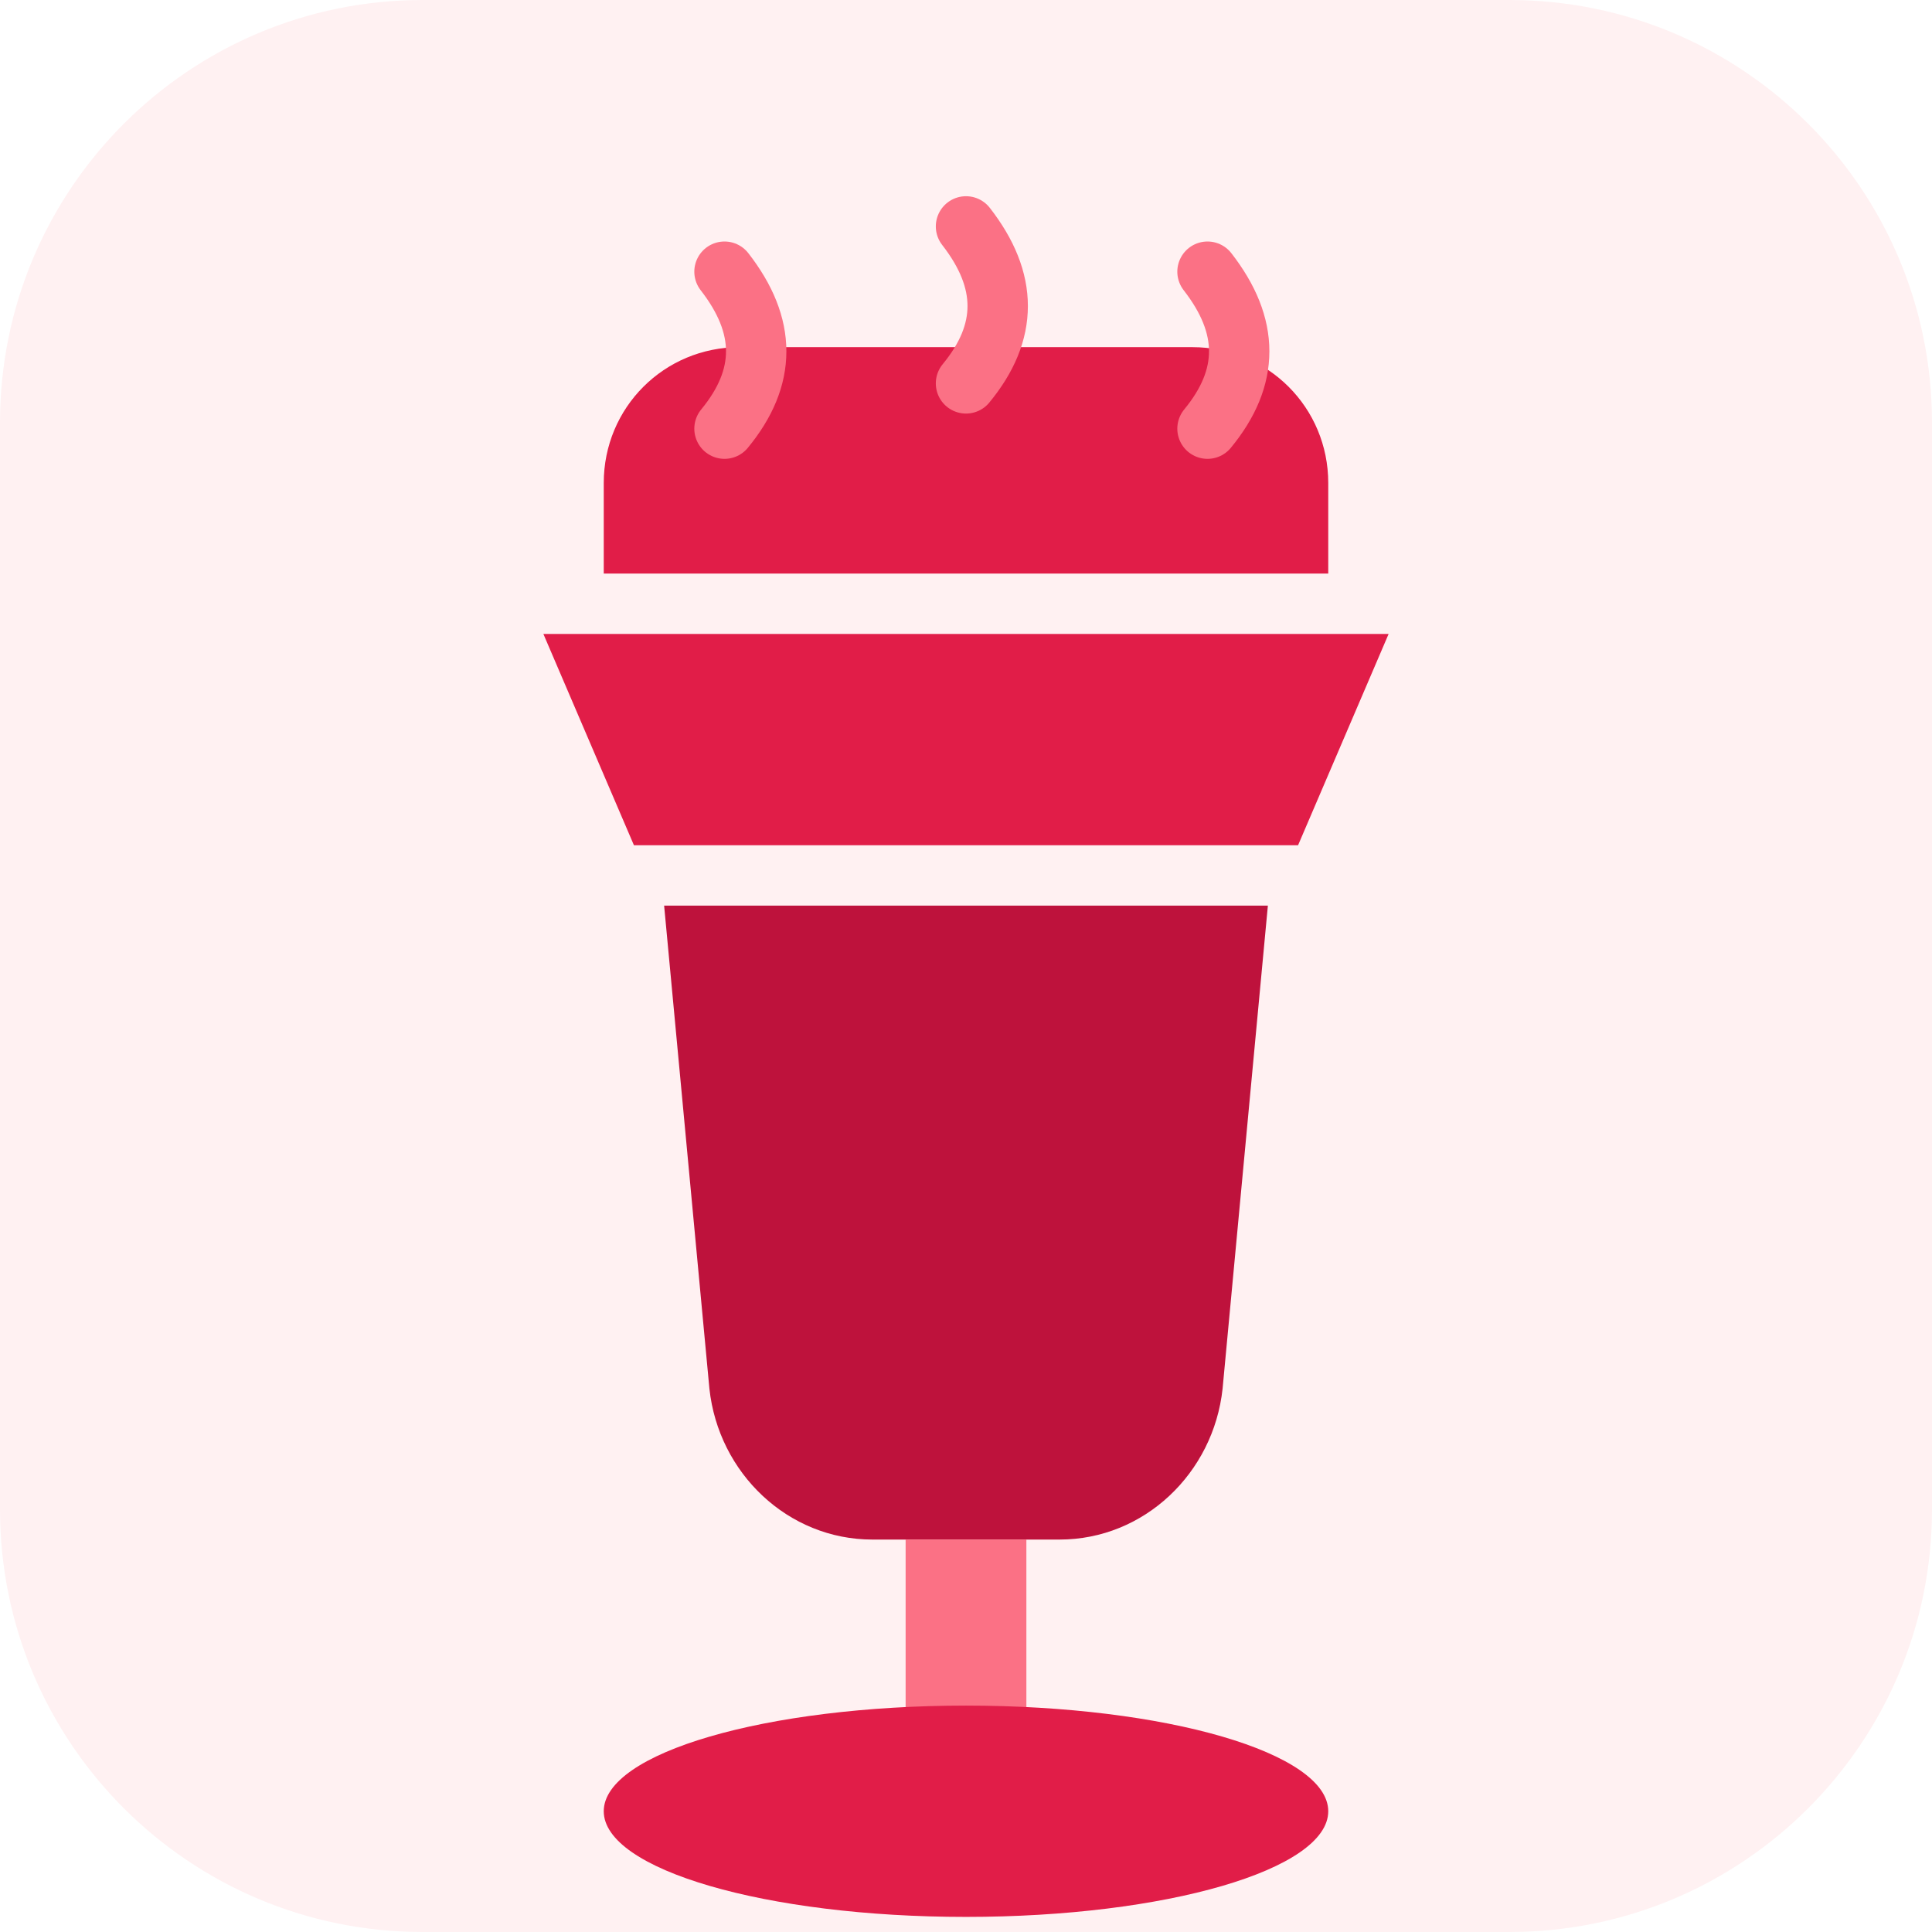
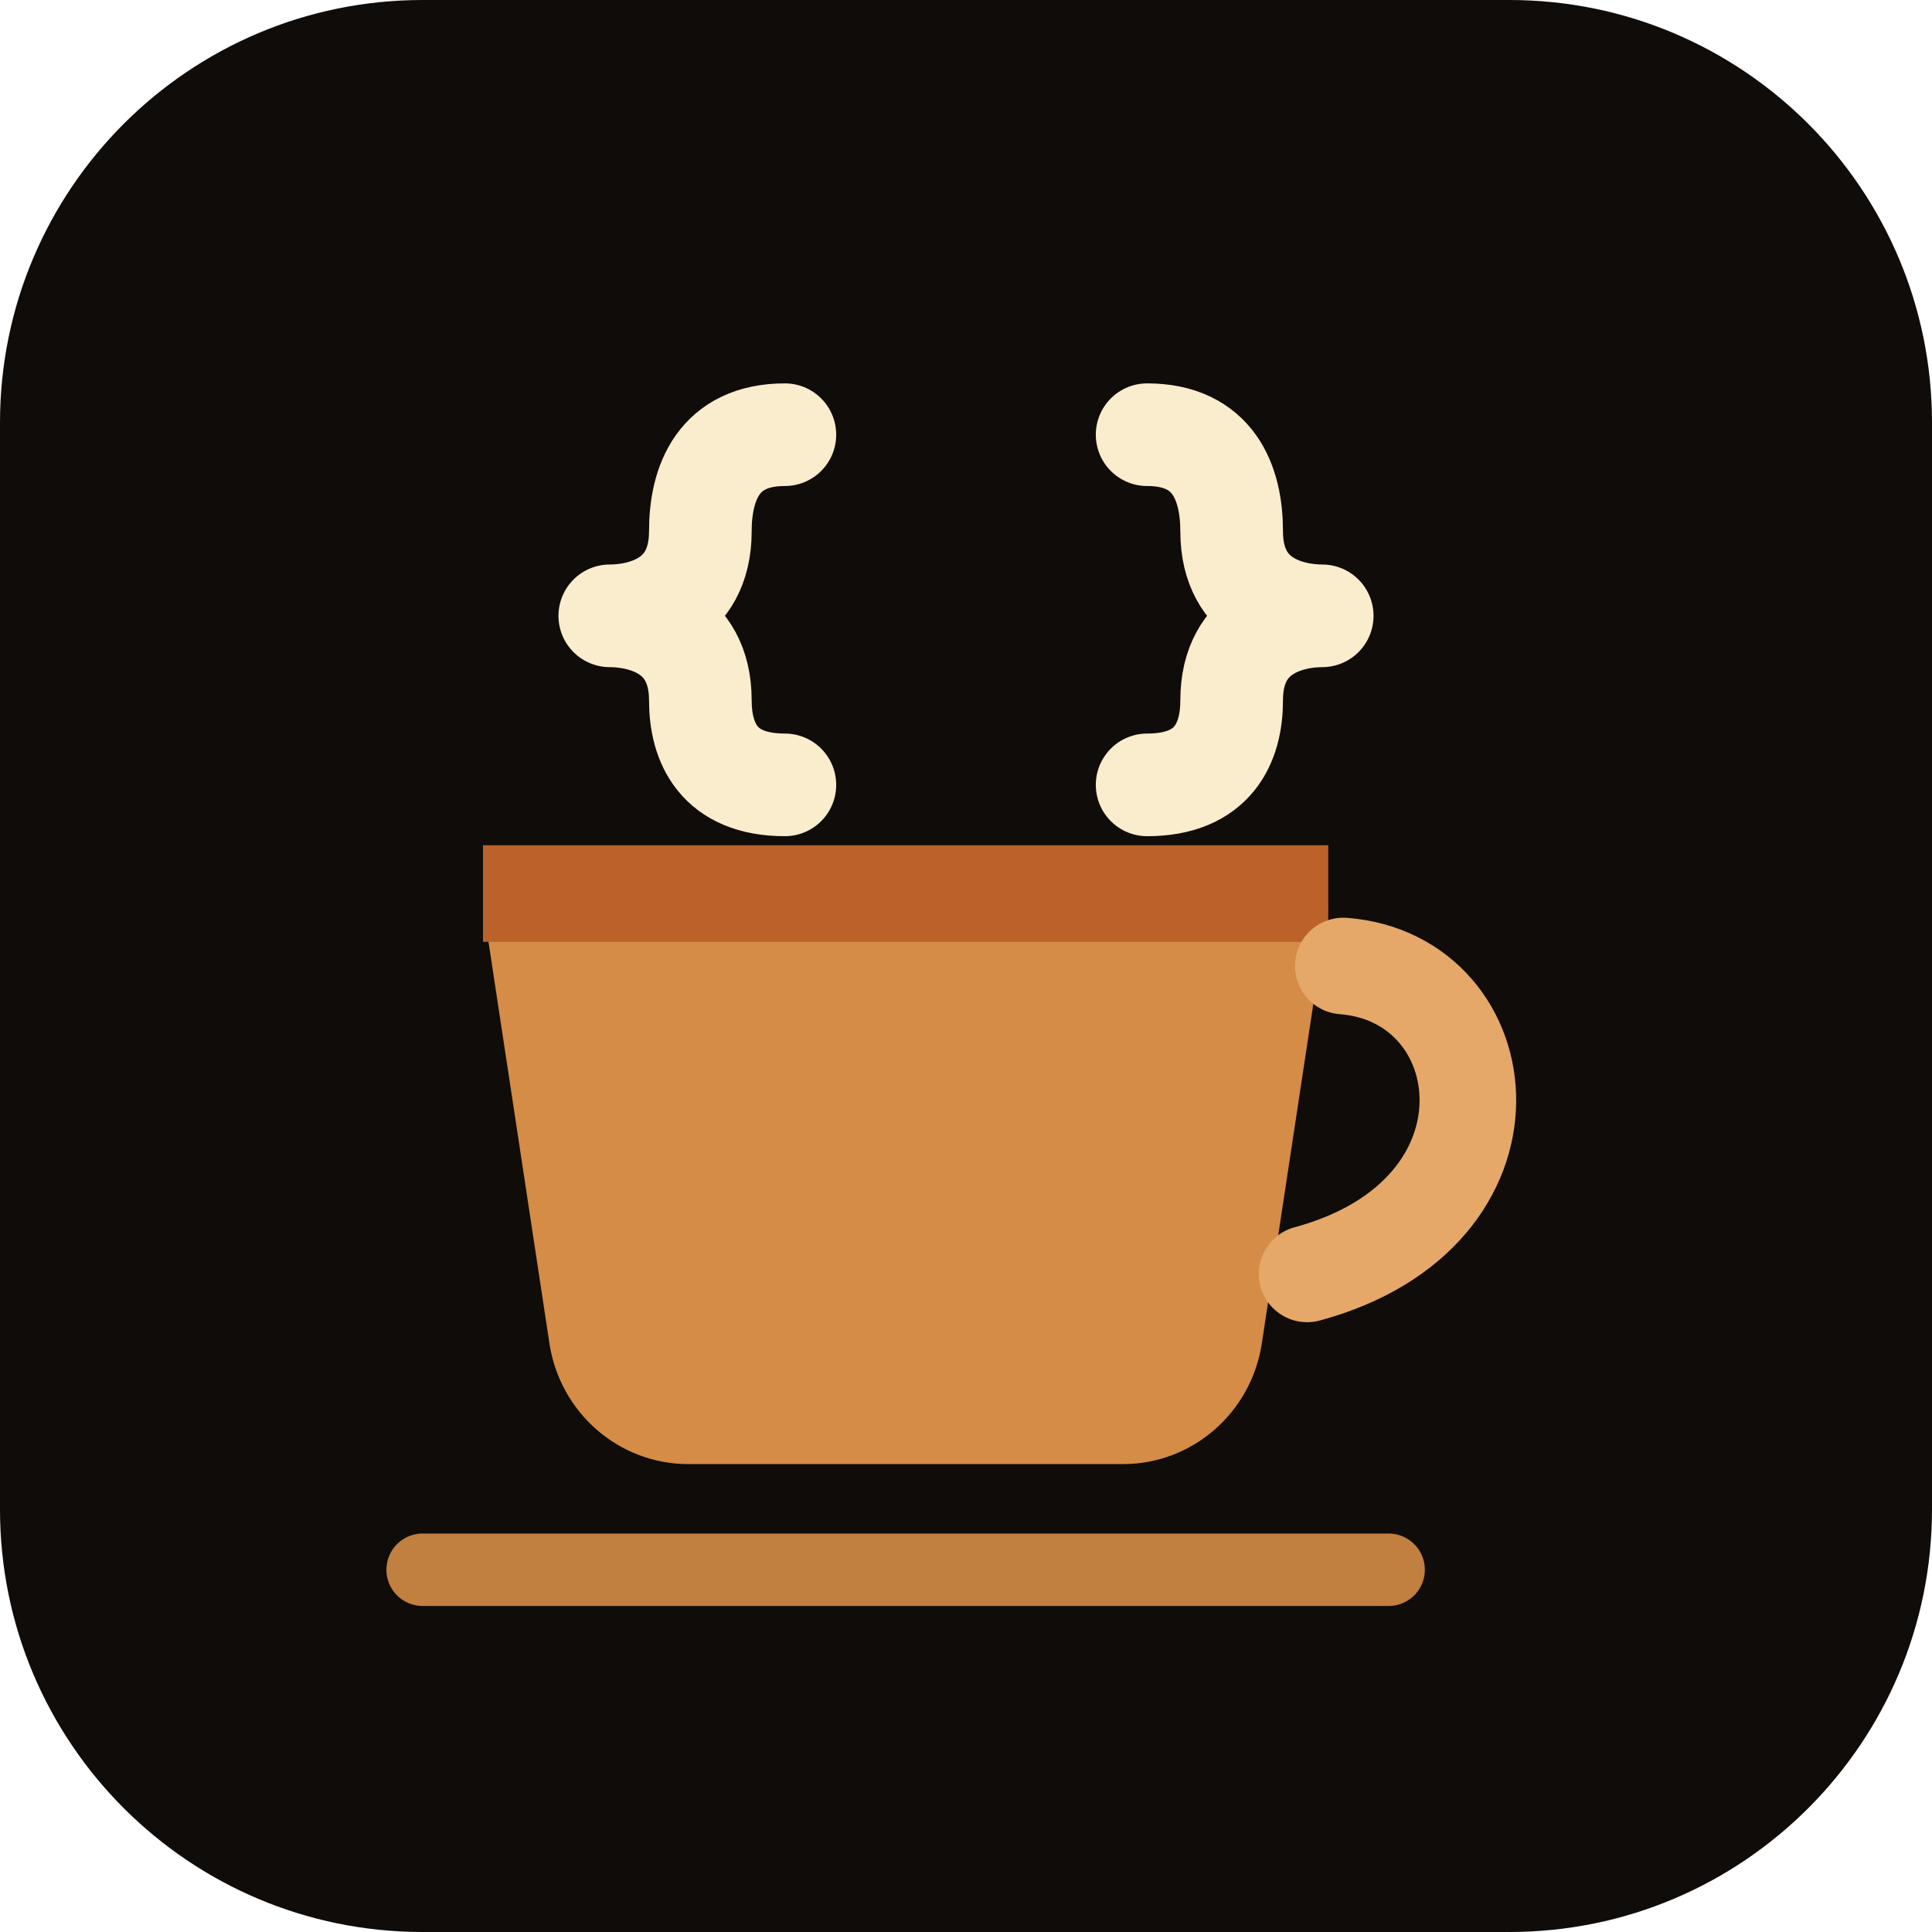
<svg xmlns="http://www.w3.org/2000/svg" viewBox="0 0 64 64" fill="none" role="img" aria-label="Brew">
-   <rect width="64" height="64" rx="14" fill="#FFF1F2" />
-   <g transform="translate(10,6)">
-     <path fill="#E11D48" d="M10 10c0-2.5 2-4.5 4.5-4.5h15c2.5 0 4.5 2 4.5 4.5V13H10v-3z" />
-     <path fill="#E11D48" d="M8 15h28l-3 7H11L8 15z" />
-     <path fill="#BE123C" d="M12 24h20l-1.5 16c-.3 2.8-2.6 5-5.4 5h-6.2c-2.8 0-5.1-2.2-5.4-5L12 24z" />
-     <path fill="#FB7185" d="M20 45h4v7h-4z" />
-     <ellipse cx="22" cy="54" rx="12" ry="3.5" fill="#E11D48" />
-     <path stroke="#FB7185" stroke-width="2" stroke-linecap="round" fill="none" d="M14 3c1.4 1.8 1.4 3.5 0 5.2M22 1.5c1.4 1.8 1.4 3.5 0 5.2M30 3c1.4 1.8 1.4 3.5 0 5.2" />
-   </g>
+   <rect width="64" height="64" rx="14" fill="#100C09" />
+   <path fill="#D48C46" d="M16 30h28l-2.2 14.5c-.35 2.3-2.3 4-4.6 4H22.8c-2.3 0-4.25-1.7-4.6-4L16 30z" />
+   <path fill="#BA622A" d="M16 28h28v3.2H16z" />
+   <path fill="none" stroke="#E5A869" stroke-width="3.2" stroke-linecap="round" d="M44.5 32c5.2.4 6.2 8.2-1.2 10.2" />
+   <path fill="none" stroke="#D48C46" stroke-width="2.4" stroke-linecap="round" opacity="0.9" d="M14 52h32" />
+   <path fill="none" stroke="#FAEDCD" stroke-width="3.4" stroke-linecap="round" stroke-linejoin="round" d="M26 26c-2.2 0-2.8-1.4-2.8-2.8 0-2.4-2-2.8-3-2.8 1 0 3-.4 3-2.8C23.2 16 23.8 14.4 26 14.4" />
+   <path fill="none" stroke="#FAEDCD" stroke-width="3.4" stroke-linecap="round" stroke-linejoin="round" d="M38 26c2.2 0 2.8-1.4 2.8-2.8 0-2.4 2-2.8 3-2.8-1 0-3-.4-3-2.8C40.8 16 40.2 14.4 38 14.4" />
</svg>
